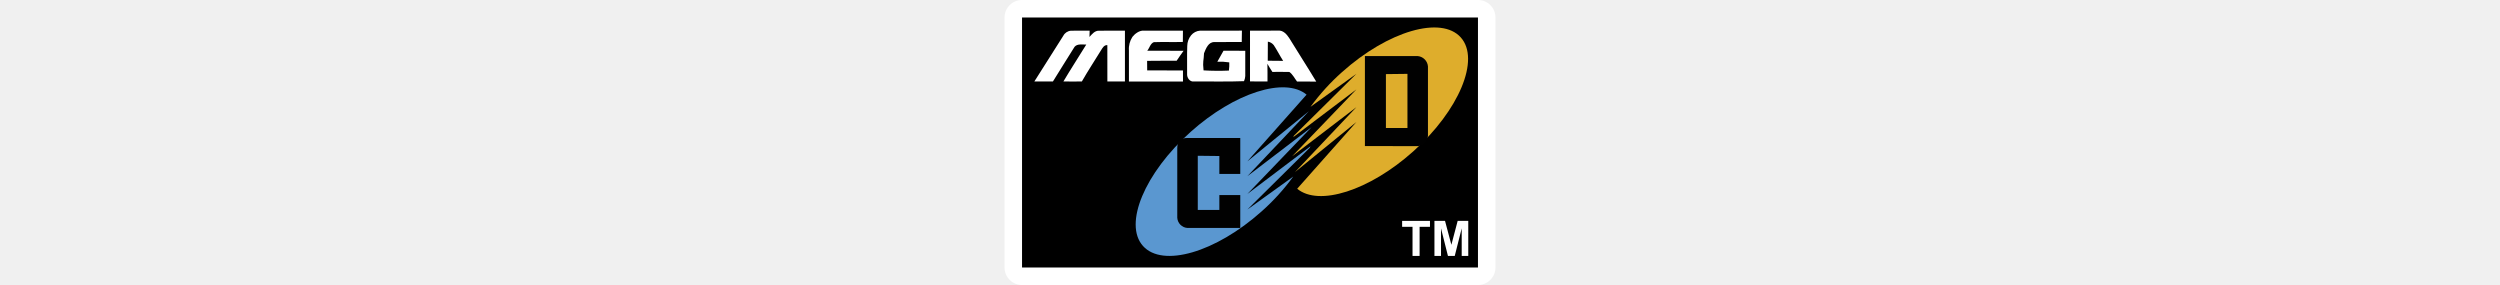
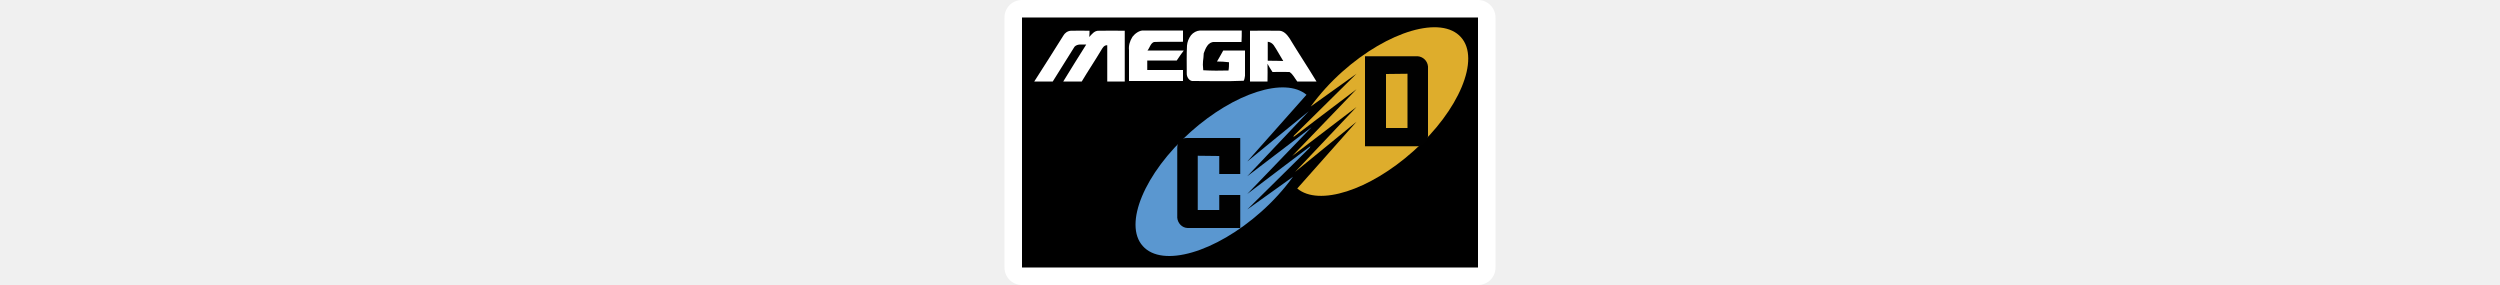
- <svg xmlns="http://www.w3.org/2000/svg" id="Ebene_2" data-name="Ebene 2" viewBox="0 0 1000 114">
-   <rect x="405.316" y="3.5" width="189.367" height="107" rx="3.5" fill="#fff" />
-   <path d="M591.184,7V107H408.816V7H591.184m0-7H408.816a7,7,0,0,0-7,7V107a7,7,0,0,0,7,7H591.184a7,7,0,0,0,7-7V7a7,7,0,0,0-7-7Z" fill="#fff" />
-   <rect x="408.816" y="7" width="182.368" height="100" />
-   <path d="M498.94,83.83l24.999-24.749q.117-.277.228-.555L498.94,77.595l25.673-26.719L498.94,70.485l24.607-25.997-24.607,20.06,23.69-26.691c-8.591-7.158-28.794-.816-46.372,14.894-18.378,16.423-26.919,36.852-19.074,45.631,7.843,8.778,29.103,2.582,47.481-13.841a87.35,87.35,0,0,0,12.639-13.924Z" fill="#5a97d0" />
-   <path d="M487.739,62.405l-8.63-.098V83.974h8.63v-5.955h8.371V91.186h-21.121a4.37,4.37,0,0,1-4.082-4.08V59.325c0-2.986,1.422-4.13,4.015-4.13h21.188V69.563H487.739V62.405Z" fill="#010101" />
-   <path d="M542.563,29.526,517.566,54.275c-.078.187-.154.37-.228.555l25.227-19.066L516.887,62.483l25.673-19.614L517.955,68.867l24.607-20.06L518.875,75.498c8.591,7.158,28.792.813,46.37-14.894,18.378-16.423,26.917-36.852,19.074-45.628-7.843-8.778-29.101-2.584-47.481,13.839a87.256,87.256,0,0,0-12.639,13.924Z" fill="#dead2c" />
-   <path d="M571.181,54.377a4.482,4.482,0,0,1-4.08,4.08l-21.138-.035V22.429h21.138a4.525,4.525,0,0,1,4.08,4.132Zm-16.815-3.167H562.979V29.543l-8.613.1Z" fill="#010101" />
-   <path d="M425.331,14.288a3.763,3.763,0,0,1,3.017-1.999c2.499-.07,5,0,7.506-.02q-.026,1.259-.067,2.514c1.018-1.127,2.116-2.553,3.804-2.493,3.46-.063,6.921,0,10.381-.02q0,10.149,0,20.305c-2.34.004-4.685,0-7.023,0-.013-4.841.002-9.681-.013-14.52-1.314-.115-1.944,1.135-2.538,2.077-2.545,4.152-5.235,8.223-7.651,12.449-2.462.048-4.918.043-7.38-.004,2.954-4.983,6.122-9.833,9.154-14.77-1.549.091-3.543-.424-4.694.916-2.925,4.591-5.753,9.25-8.652,13.859-2.477-.009-4.95.004-7.425-.009Q419.533,23.424,425.331,14.288Z" fill="#fff" />
-   <path d="M452.972,14.745c.935-1.205,2.81-2.671,4.639-2.486q7.781-.02,15.564.007c.004,1.505.011,3.006-.035,4.513-3.865.117-7.741-.054-11.601.085-1.418.537-1.725,2.34-2.636,3.43,4.844.03,9.685-.015,14.529.02-.959,1.307-1.866,2.653-2.777,3.991-3.939.03-7.878-.043-11.81.039.02,1.27.026,2.543.03,3.821,4.77.009,9.539-.02,14.311.015-.011,1.475-.015,2.954.013,4.426-7.208.039-14.418.015-21.626.015q-.016-6.208-.004-12.421A8.769,8.769,0,0,1,452.972,14.745Z" fill="#fff" />
-   <path d="M476.418,14.143a5.113,5.113,0,0,1,3.641-1.886c5.572-.022,11.144,0,16.71-.004q.013,2.284-.074,4.559c-3.621.024-7.238-.035-10.855.024-2.477-.137-3.476,2.597-4.232,4.474-.098,3.043-.605,3.088-.185,6.845a99.414,99.414,0,0,0,10.129.076,17.357,17.357,0,0,0,.157-3.28,25.475,25.475,0,0,0-4.776-.265c.848-1.446,1.662-2.919,2.471-4.391,2.899.013,5.801-.024,8.7.028-.011,3.373.017,6.747,0,10.12a6.117,6.117,0,0,1-.502,2.023c-6.66.276-13.33.057-19.994.115-1.744.287-2.919-1.581-2.764-3.134.048-3.691-.085-7.39.059-11.075A6.878,6.878,0,0,1,476.418,14.143Z" fill="#fff" />
-   <path d="M500.003,12.276c3.754-.05,7.512-.011,11.266-.03,2.012-.2,3.469,1.518,4.454,3.041,3.547,5.805,7.262,11.514,10.766,17.343-2.558-.009-5.118.002-7.675-.009-.985-1.296-1.72-2.875-3.062-3.832-2.266-.089-4.533-.004-6.795-.024-.696-1.068-1.379-2.14-1.999-3.252.063,2.358.039,4.717.039,7.075-2.334,0-4.665.024-6.995-.02Q499.997,22.423,500.003,12.276Zm7.138,4.38c-.041,2.545.009,5.089-.041,7.634,2.058.046,4.111.004,6.162.057-1.32-2.051-2.412-4.246-3.754-6.288A3.824,3.824,0,0,0,507.141,16.657Z" fill="#fff" />
-   <path d="M565.01,102.37V90.727h-4.159v-2.371H571.988V90.727h-4.148v11.643Z" fill="#fff" />
-   <path d="M573.776,102.37V88.358h4.235l2.54,9.557,2.514-9.559h4.243v14.011H584.681V91.338L581.899,102.37h-2.723L576.405,91.34v11.029Z" fill="#fff" />
+ <svg xmlns="http://www.w3.org/2000/svg" version="1.1" id="Ebene_2" x="0px" y="0px" viewBox="0 0 1000 114" style="enable-background:new 0 0 1000 114;" xml:space="preserve">
+   <style type="text/css">
+ 	.st0{fill:#FFFFFF;}
+ 	.st1{fill:#5A97D0;}
+ 	.st2{fill:#010101;}
+ 	.st3{fill:#DEAD2C;}
+ </style>
+   <path class="st0" d="M408.8,3.5h182.4c1.9,0,3.5,1.6,3.5,3.5v100c0,1.9-1.6,3.5-3.5,3.5H408.8c-1.9,0-3.5-1.6-3.5-3.5V7  C405.3,5.1,406.9,3.5,408.8,3.5z" />
+   <path class="st0" d="M591.2,7v100H408.8V7H591.2 M591.2,0H408.8c-3.9,0-7,3.1-7,7v100c0,3.9,3.1,7,7,7h182.4c3.9,0,7-3.1,7-7V7  C598.2,3.1,595,0,591.2,0z" />
+   <rect x="408.8" y="7" width="182.4" height="100" />
+   <path class="st1" d="M498.9,83.8l25-24.7c0.1-0.2,0.2-0.4,0.2-0.6l-25.2,19.1l25.7-26.7l-25.7,19.6l24.6-26l-24.6,20.1l23.7-26.7  c-8.6-7.2-28.8-0.8-46.4,14.9c-18.4,16.4-26.9,36.9-19.1,45.6c7.8,8.8,29.1,2.6,47.5-13.8c4.7-4.2,8.9-8.8,12.6-13.9L498.9,83.8z" />
+   <path class="st2" d="M487.7,62.4l-8.6-0.1V84h8.6v-6h8.4v13.2H475c-2.2-0.1-3.9-1.9-4.1-4.1V59.3c0-3,1.4-4.1,4-4.1h21.2v14.4h-8.4  V62.4z" />
+   <path class="st3" d="M542.6,29.5l-25,24.7c-0.1,0.2-0.2,0.4-0.2,0.6l25.2-19.1l-25.7,26.7l25.7-19.6l-24.6,26l24.6-20.1l-23.7,26.7  c8.6,7.2,28.8,0.8,46.4-14.9c18.4-16.4,26.9-36.9,19.1-45.6c-7.8-8.8-29.1-2.6-47.5,13.8c-4.7,4.2-8.9,8.8-12.6,13.9L542.6,29.5z" />
+   <path class="st2" d="M571.2,54.4c-0.2,2.2-1.9,3.9-4.1,4.1l-21.1,0v-36h21.1c2.2,0.2,3.9,1.9,4.1,4.1V54.4z M554.4,51.2h8.6V29.5  l-8.6,0.1V51.2z" />
+   <path class="st0" d="M425.3,14.3c0.6-1.1,1.7-1.9,3-2c2.5-0.1,5,0,7.5,0c0,0.8,0,1.7-0.1,2.5c1-1.1,2.1-2.6,3.8-2.5  c3.5-0.1,6.9,0,10.4,0c0,6.8,0,13.5,0,20.3c-2.3,0-4.7,0-7,0c0-4.8,0-9.7,0-14.5c-1.3-0.1-1.9,1.1-2.5,2.1  c-2.5,4.2-5.2,8.2-7.7,12.4c-2.5,0-4.9,0-7.4,0c3-5,6.1-9.8,9.2-14.8c-1.5,0.1-3.5-0.4-4.7,0.9c-2.9,4.6-5.8,9.3-8.7,13.9  c-2.5,0-5,0-7.4,0C417.6,26.5,421.5,20.4,425.3,14.3z" />
+   <path class="st0" d="M453,14.7c0.9-1.2,2.8-2.7,4.6-2.5c5.2,0,10.4,0,15.6,0c0,1.5,0,3,0,4.5c-3.9,0.1-7.7-0.1-11.6,0.1  c-1.4,0.5-1.7,2.3-2.6,3.4c4.8,0,9.7,0,14.5,0c-1,1.3-1.9,2.7-2.8,4c-3.9,0-7.9,0-11.8,0c0,1.3,0,2.5,0,3.8c4.8,0,9.5,0,14.3,0  c0,1.5,0,3,0,4.4c-7.2,0-14.4,0-21.6,0c0-4.1,0-8.3,0-12.4C451.4,18.3,451.9,16.4,453,14.7z" />
+   <path class="st0" d="M476.4,14.1c0.9-1.1,2.2-1.8,3.6-1.9c5.6,0,11.1,0,16.7,0c0,1.5,0,3-0.1,4.6c-3.6,0-7.2,0-10.9,0  c-2.5-0.1-3.5,2.6-4.2,4.5c-0.1,3-0.6,3.1-0.2,6.8c3.4,0.2,6.8,0.2,10.1,0.1c0.2-1.1,0.2-2.2,0.2-3.3c-1.6-0.2-3.2-0.3-4.8-0.3  c0.8-1.4,1.7-2.9,2.5-4.4c2.9,0,5.8,0,8.7,0c0,3.4,0,6.7,0,10.1c-0.1,0.7-0.2,1.4-0.5,2c-6.7,0.3-13.3,0.1-20,0.1  c-1.7,0.3-2.9-1.6-2.8-3.1c0-3.7-0.1-7.4,0.1-11.1C474.9,16.8,475.5,15.3,476.4,14.1z" />
+   <path class="st0" d="M500,12.3c3.8-0.1,7.5,0,11.3,0c2-0.2,3.5,1.5,4.5,3c3.5,5.8,7.3,11.5,10.8,17.3c-2.6,0-5.1,0-7.7,0  c-1-1.3-1.7-2.9-3.1-3.8c-2.3-0.1-4.5,0-6.8,0c-0.7-1.1-1.4-2.1-2-3.3c0.1,2.4,0,4.7,0,7.1c-2.3,0-4.7,0-7,0  C500,25.8,500,19,500,12.3z M507.1,16.7c0,2.5,0,5.1,0,7.6c2.1,0,4.1,0,6.2,0.1c-1.3-2.1-2.4-4.2-3.8-6.3  C508.9,17.3,508.1,16.8,507.1,16.7L507.1,16.7z" />
</svg>
